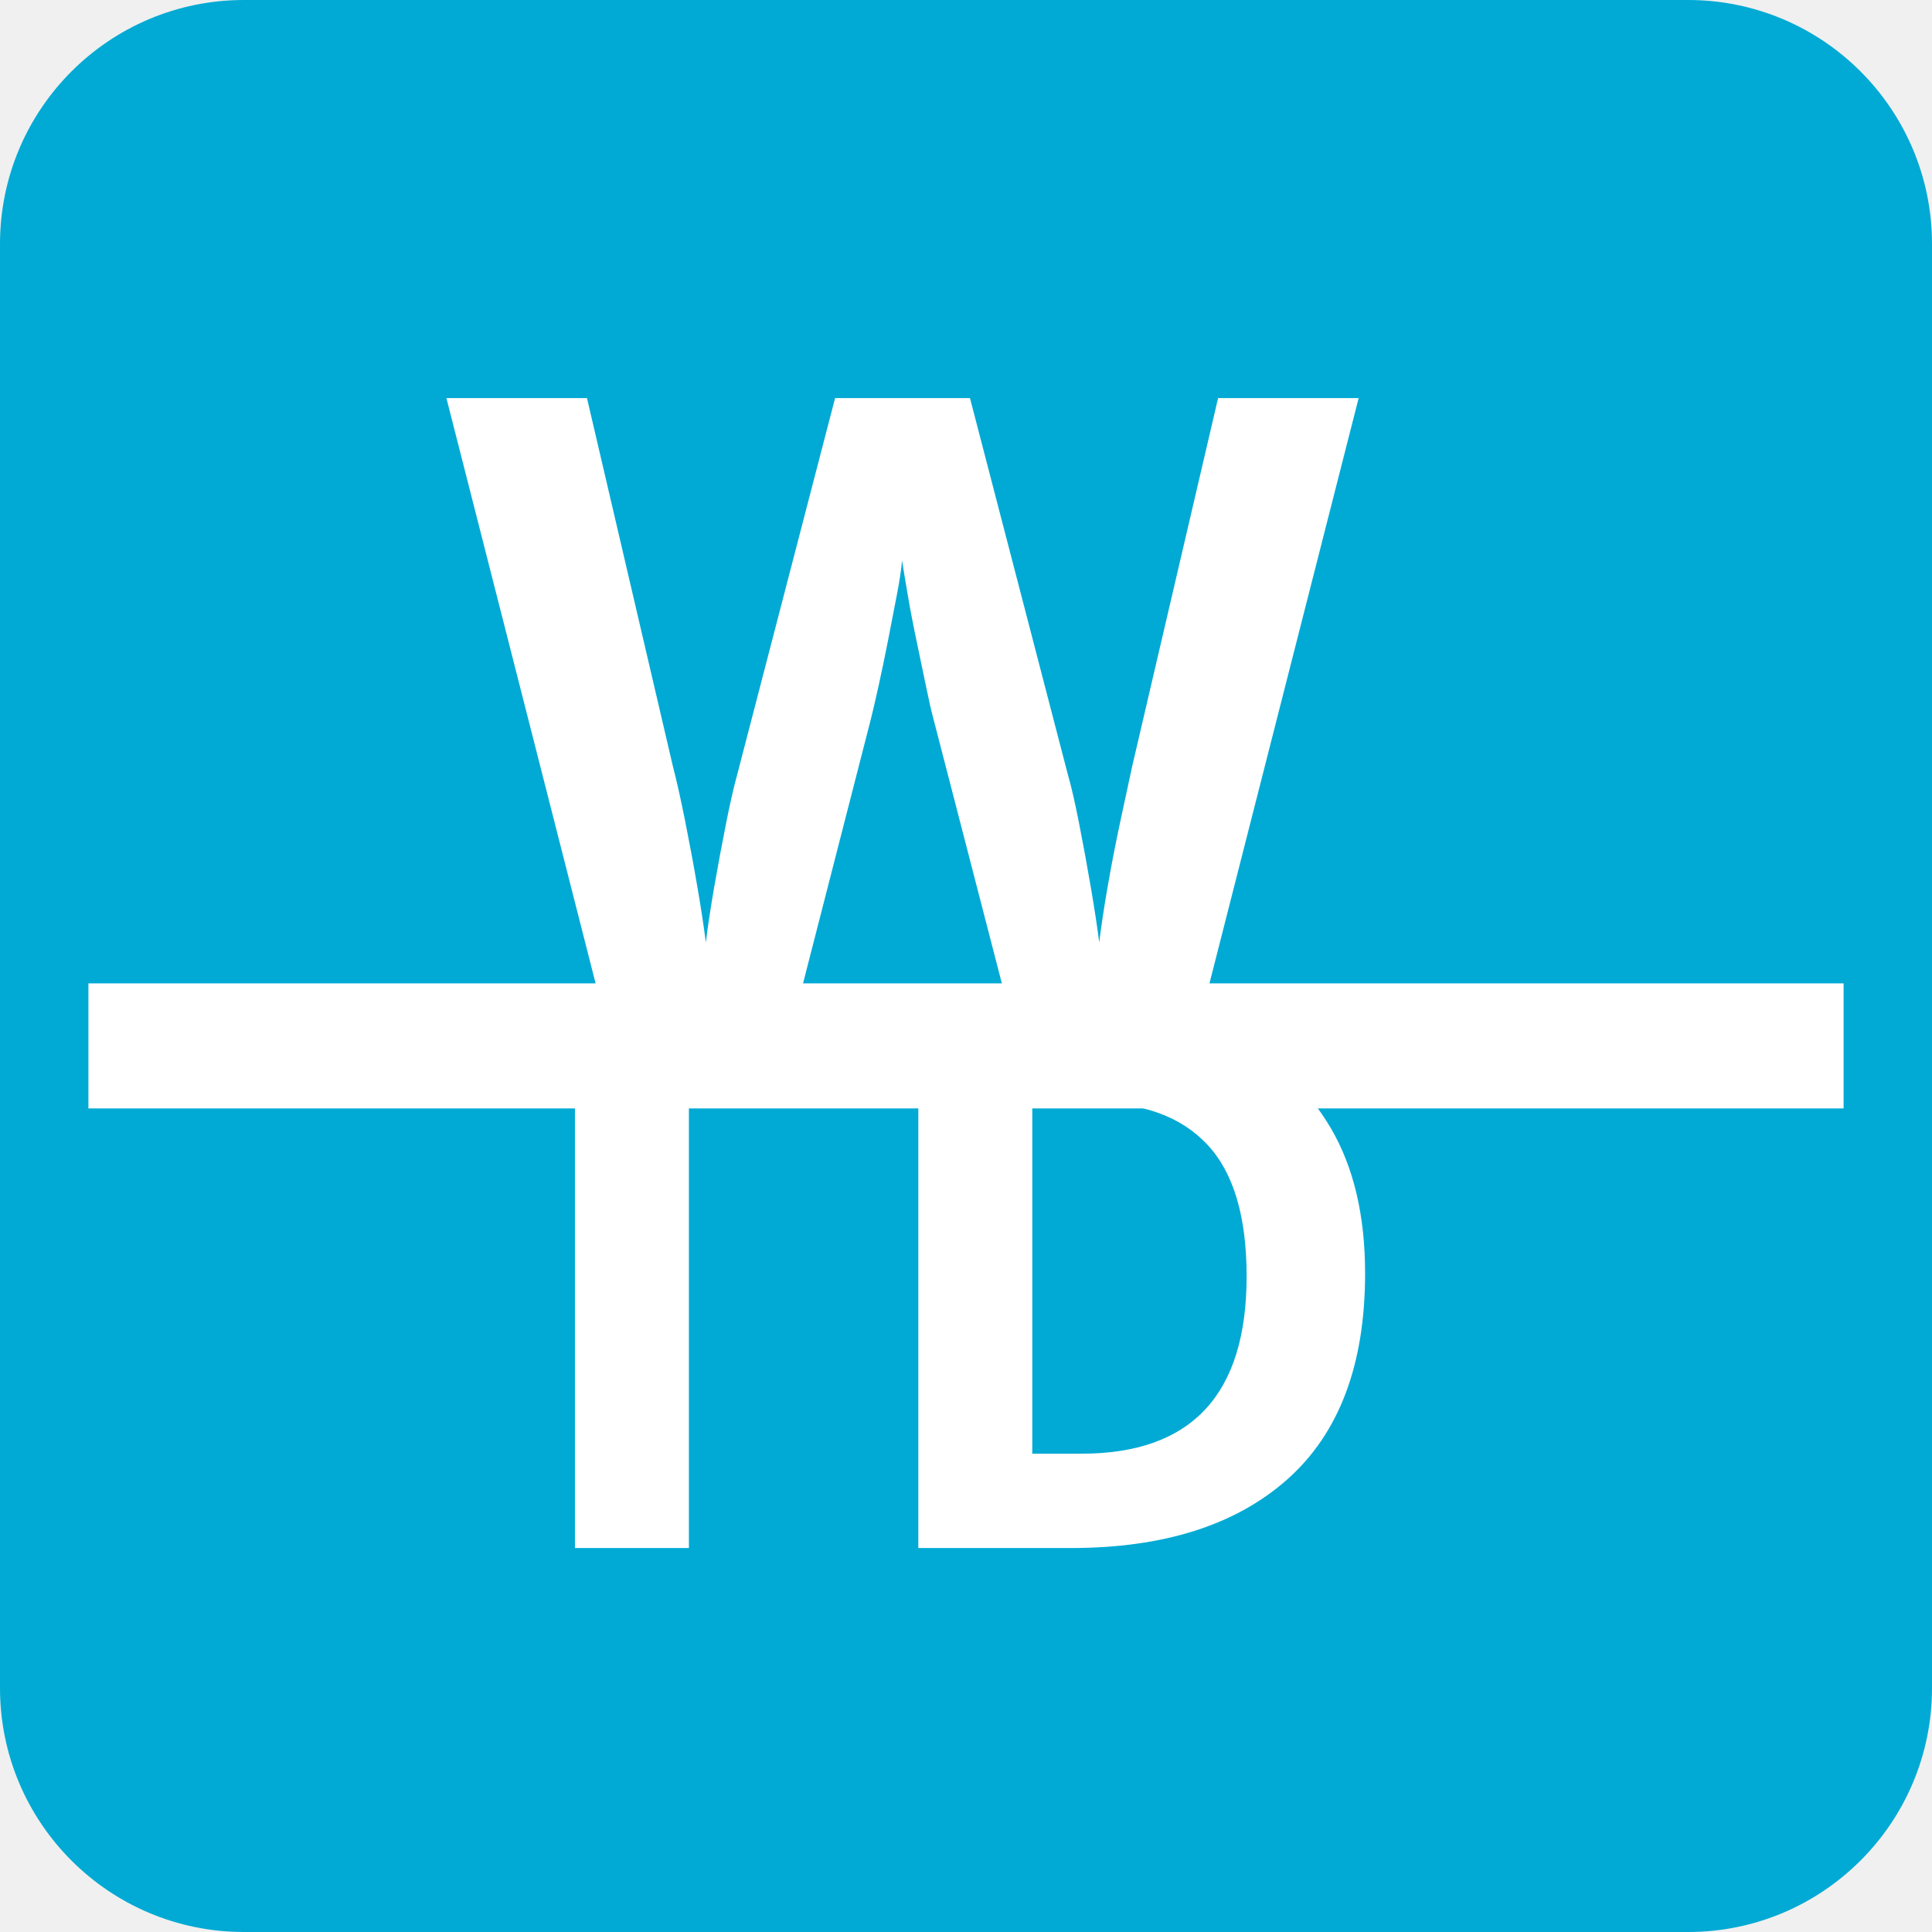
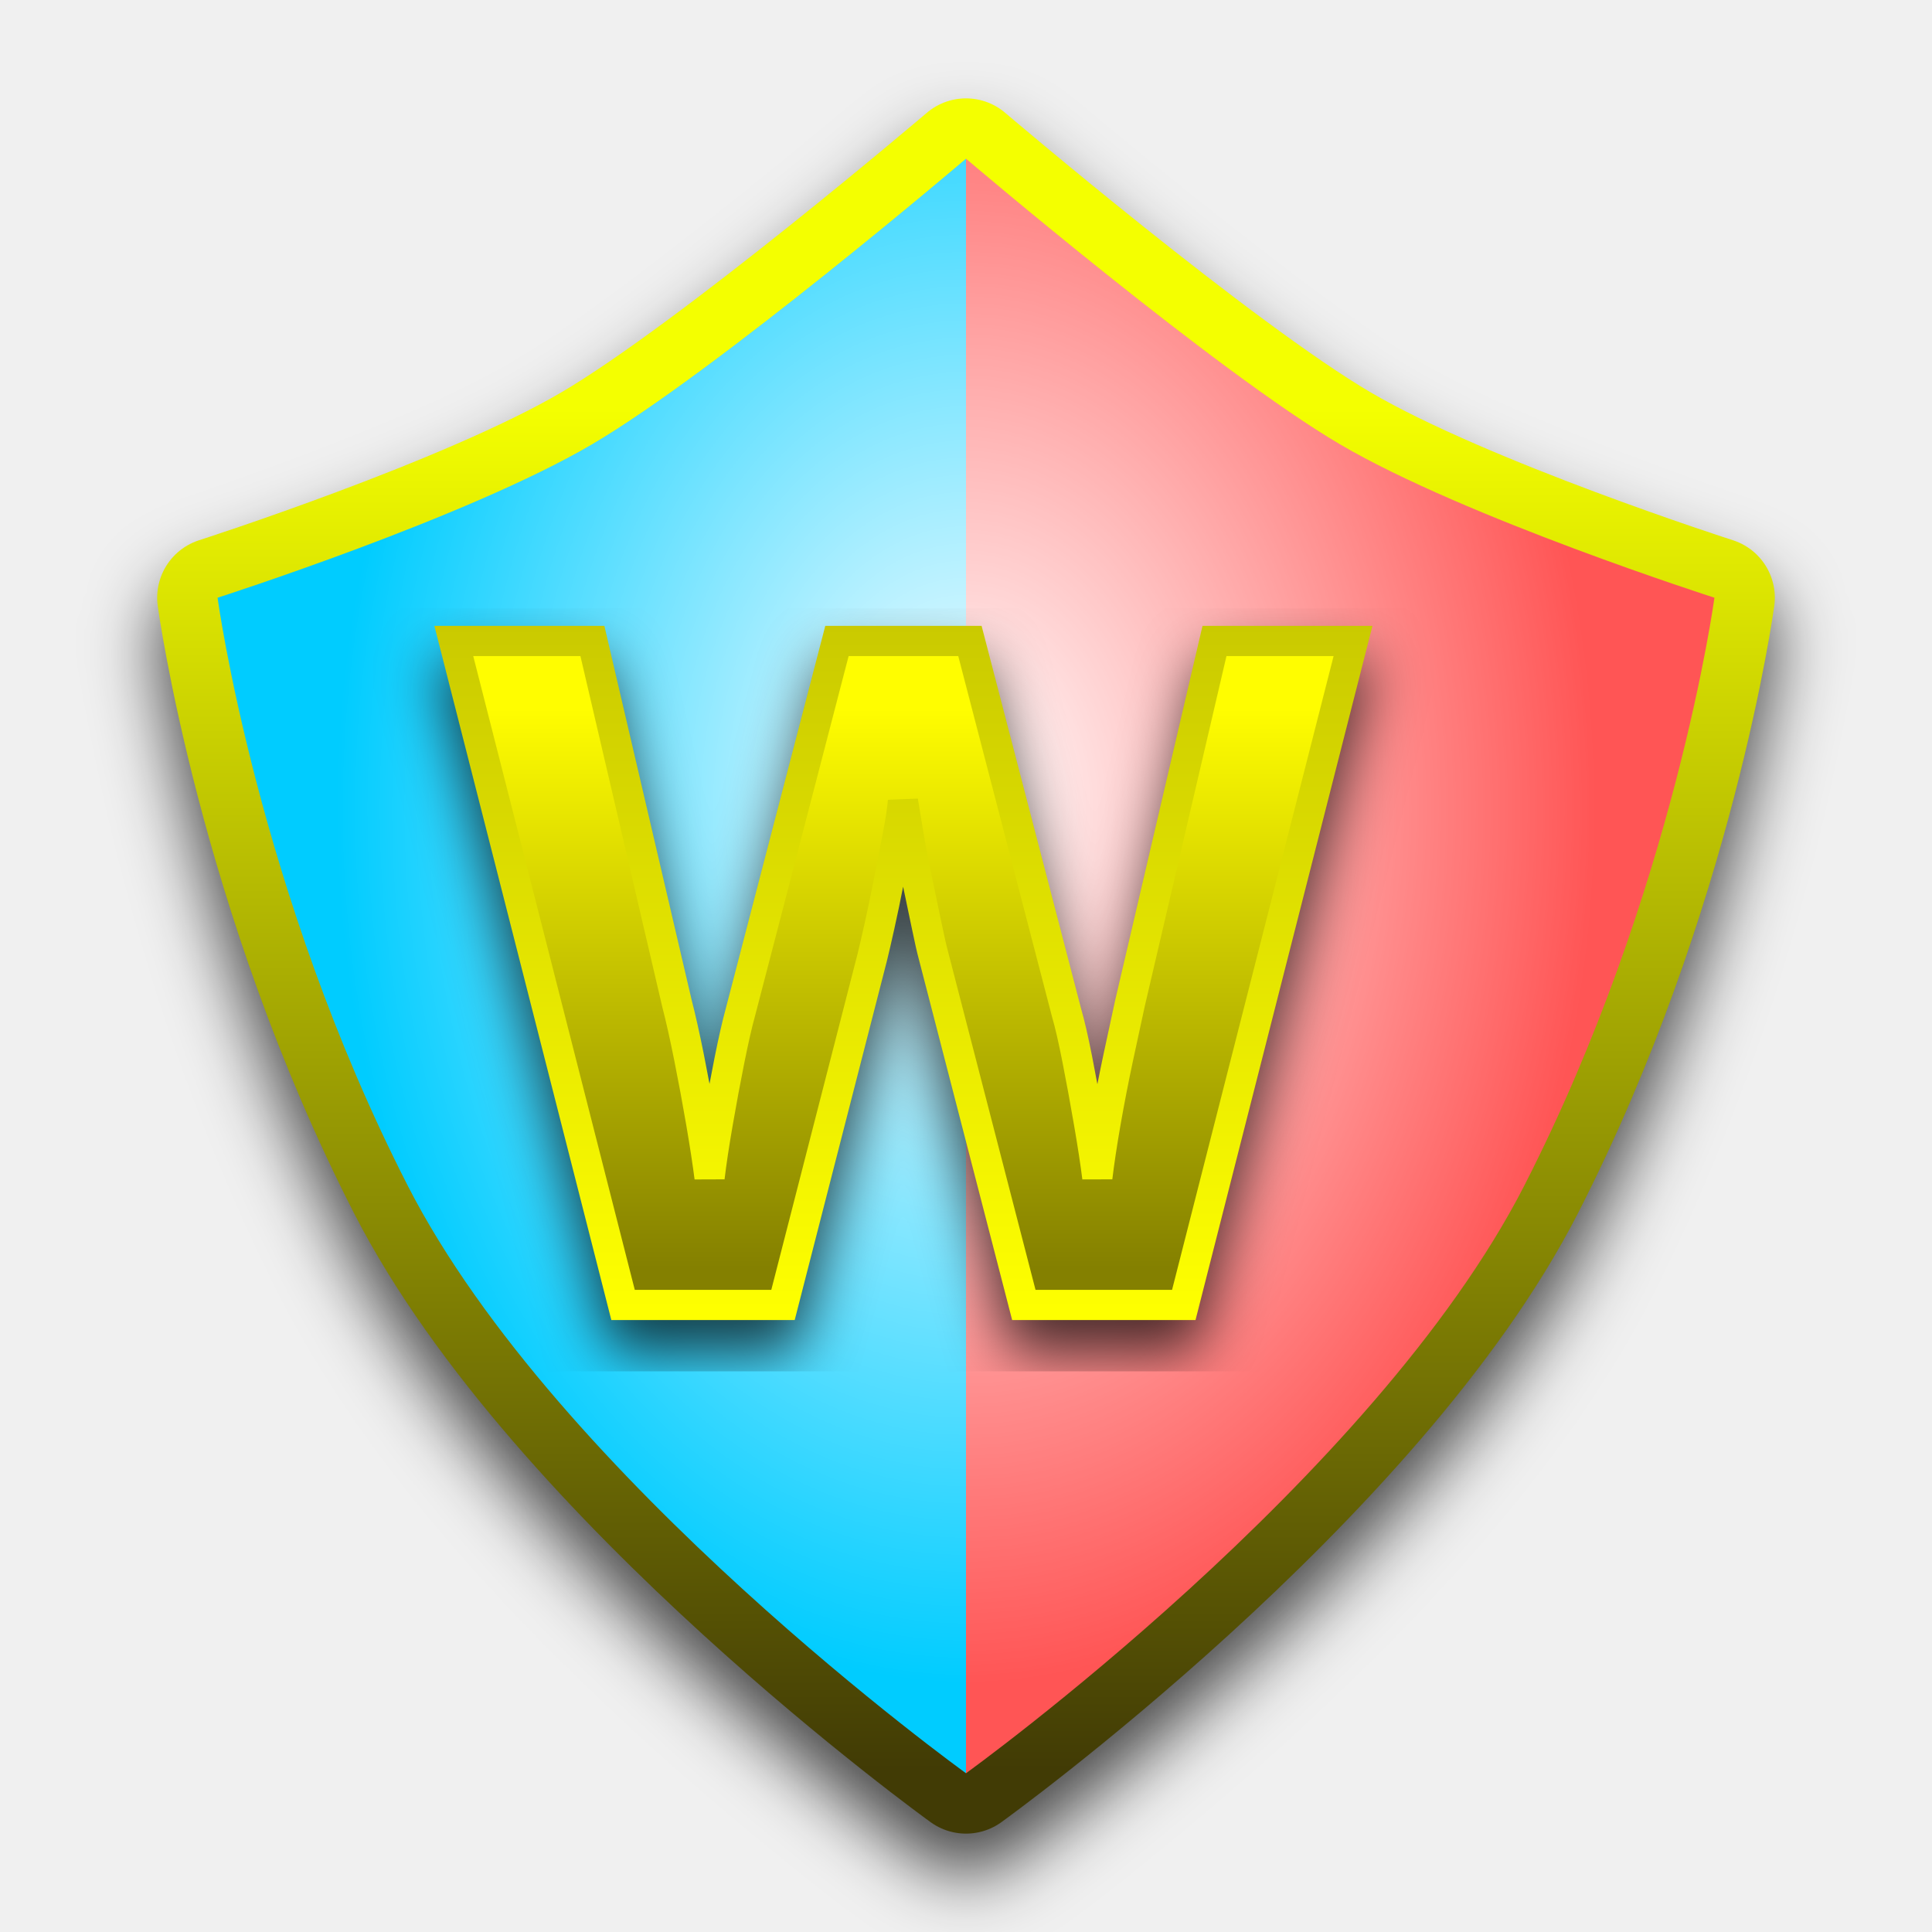
- <svg xmlns="http://www.w3.org/2000/svg" width="640" height="640" viewBox="0 0 640 640" id="svg2" version="1.1">
-   <defs id="defs4" />
-   <g id="layer1" transform="translate(0,-412.3622)">
+ <svg xmlns="http://www.w3.org/2000/svg" xmlns:xlink="http://www.w3.org/1999/xlink" width="640" height="640" viewBox="0 0 640 640" id="svg2" version="1.1">
+   <defs id="defs4">
+     <linearGradient id="linearGradient5451">
+       <stop style="stop-color:#feff00;stop-opacity:1;" offset="0" id="stop5453" />
+       <stop style="stop-color:#c9c900;stop-opacity:1" offset="1" id="stop5455" />
+     </linearGradient>
+     <linearGradient id="linearGradient5239">
+       <stop style="stop-color:#848000;stop-opacity:1" offset="0" id="stop5241" />
+       <stop style="stop-color:#fffd00;stop-opacity:1" offset="1" id="stop5243" />
+     </linearGradient>
+     <linearGradient id="linearGradient4953">
+       <stop style="stop-color:#413b05;stop-opacity:1" offset="0" id="stop4955" />
+       <stop style="stop-color:#f4ff00;stop-opacity:1" offset="1" id="stop4957" />
+     </linearGradient>
+     <linearGradient id="linearGradient4939">
+       <stop style="stop-color:#ffffff;stop-opacity:1" offset="0" id="stop4941" />
+       <stop style="stop-color:#ffffff;stop-opacity:0;" offset="1" id="stop4943" />
+     </linearGradient>
+     <clipPath clipPathUnits="userSpaceOnUse" id="clipPath4929">
+       <path style="fill:none;fill-rule:evenodd;stroke:#000000;stroke-width:30;stroke-linecap:round;stroke-linejoin:round;stroke-miterlimit:4;stroke-dasharray:none;stroke-opacity:1" d="m 503.447,205.634 c 0,0 -67.745,-21.733 -101.618,-41.599 -33.873,-19.866 -101.618,-77.599 -101.618,-77.599 0,0 -67.745,57.733 -101.618,77.599 -33.873,19.866 -101.618,41.599 -101.618,41.599 0,0 10.809,79.802 51.618,159.604 40.809,79.802 151.618,159.604 151.618,159.604 0,0 110.809,-79.802 151.618,-159.604 40.809,-79.802 51.618,-159.604 51.618,-159.604 z" id="path4931" />
+     </clipPath>
+     <clipPath clipPathUnits="userSpaceOnUse" id="clipPath4933">
+       <path style="fill:none;fill-rule:evenodd;stroke:#000000;stroke-width:30;stroke-linecap:round;stroke-linejoin:round;stroke-miterlimit:4;stroke-dasharray:none;stroke-opacity:1" d="m 503.447,205.634 c 0,0 -67.745,-21.733 -101.618,-41.599 -33.873,-19.866 -101.618,-77.599 -101.618,-77.599 0,0 -67.745,57.733 -101.618,77.599 -33.873,19.866 -101.618,41.599 -101.618,41.599 0,0 10.809,79.802 51.618,159.604 40.809,79.802 151.618,159.604 151.618,159.604 0,0 110.809,-79.802 151.618,-159.604 40.809,-79.802 51.618,-159.604 51.618,-159.604 z" id="path4935" />
+     </clipPath>
+     <radialGradient xlink:href="#linearGradient4939" id="radialGradient4945" cx="300.211" cy="205.432" fx="300.211" fy="205.432" r="253.744" gradientTransform="matrix(0.673559,0,0,0.9355329,98.00116,70.84593)" gradientUnits="userSpaceOnUse" />
+     <clipPath clipPathUnits="userSpaceOnUse" id="clipPath4949">
+       <path style="fill:none;fill-rule:evenodd;stroke:#000000;stroke-width:30;stroke-linecap:round;stroke-linejoin:round;stroke-miterlimit:4;stroke-dasharray:none;stroke-opacity:1" d="m 503.447,205.634 c 0,0 -67.745,-21.733 -101.618,-41.599 -33.873,-19.866 -101.618,-77.599 -101.618,-77.599 0,0 -67.745,57.733 -101.618,77.599 -33.873,19.866 -101.618,41.599 -101.618,41.599 0,0 10.809,79.802 51.618,159.604 40.809,79.802 151.618,159.604 151.618,159.604 0,0 110.809,-79.802 151.618,-159.604 40.809,-79.802 51.618,-159.604 51.618,-159.604 z" id="path4951" />
+     </clipPath>
+     <linearGradient xlink:href="#linearGradient4953" id="linearGradient4959" x1="300.211" y1="523.876" x2="300.211" y2="154.155" gradientUnits="userSpaceOnUse" />
+     <filter style="color-interpolation-filters:sRGB;" id="filter5081">
+       <feFlood flood-opacity="0.498" flood-color="rgb(0,0,0)" result="flood" id="feFlood5083" />
+       <feComposite in="flood" in2="SourceGraphic" operator="in" result="composite1" id="feComposite5085" />
+       <feGaussianBlur in="composite1" stdDeviation="4" result="blur" id="feGaussianBlur5087" />
+       <feOffset dx="4.52416e-15" dy="20" result="offset" id="feOffset5089" />
+       <feComposite in="SourceGraphic" in2="offset" operator="over" result="composite2" id="feComposite5091" />
+     </filter>
+     <filter style="color-interpolation-filters:sRGB;" id="filter5227">
+       <feFlood flood-opacity="0.714" flood-color="rgb(0,0,0)" result="flood" id="feFlood5229" />
+       <feComposite in="flood" in2="SourceGraphic" operator="in" result="composite1" id="feComposite5231" />
+       <feGaussianBlur in="composite1" stdDeviation="13.83" result="blur" id="feGaussianBlur5233" />
+       <feOffset dx="4.52416e-15" dy="20" result="offset" id="feOffset5235" />
+       <feComposite in="SourceGraphic" in2="offset" operator="over" result="composite2" id="feComposite5237" />
+     </filter>
+     <linearGradient xlink:href="#linearGradient5239" id="linearGradient5245" x1="317.141" y1="420" x2="317.141" y2="234.744" gradientUnits="userSpaceOnUse" />
+     <filter style="color-interpolation-filters:sRGB;" id="filter5259">
+       <feFlood flood-opacity="0.714" flood-color="rgb(0,0,0)" result="flood" id="feFlood5261" />
+       <feComposite in="flood" in2="SourceGraphic" operator="in" result="composite1" id="feComposite5263" />
+       <feGaussianBlur in="composite1" stdDeviation="13.8" result="blur" id="feGaussianBlur5265" />
+       <feOffset dx="4.52416e-15" dy="20" result="offset" id="feOffset5267" />
+       <feComposite in="SourceGraphic" in2="offset" operator="over" result="composite2" id="feComposite5269" />
+     </filter>
+     <filter style="color-interpolation-filters:sRGB;" id="filter5391">
+       <feFlood flood-opacity="0.714" flood-color="rgb(0,0,0)" result="flood" id="feFlood5393" />
+       <feComposite in="flood" in2="SourceGraphic" operator="in" result="composite1" id="feComposite5395" />
+       <feGaussianBlur in="composite1" stdDeviation="11.2" result="blur" id="feGaussianBlur5397" />
+       <feOffset dx="4.52416e-15" dy="11.17" result="offset" id="feOffset5399" />
+       <feComposite in="SourceGraphic" in2="offset" operator="over" result="composite2" id="feComposite5401" />
+     </filter>
+     <filter style="color-interpolation-filters:sRGB;" id="filter5427">
+       <feFlood flood-opacity="0.714" flood-color="rgb(0,0,0)" result="flood" id="feFlood5429" />
+       <feComposite in="flood" in2="SourceGraphic" operator="in" result="composite1" id="feComposite5431" />
+       <feGaussianBlur in="composite1" stdDeviation="9.574" result="blur" id="feGaussianBlur5433" />
+       <feOffset dx="4.52416e-15" dy="11.2" result="offset" id="feOffset5435" />
+       <feComposite in="SourceGraphic" in2="offset" operator="over" result="composite2" id="feComposite5437" />
+     </filter>
+     <filter style="color-interpolation-filters:sRGB;" id="filter5439">
+       <feFlood flood-opacity="0.714" flood-color="rgb(0,0,0)" result="flood" id="feFlood5441" />
+       <feComposite in="flood" in2="SourceGraphic" operator="in" result="composite1" id="feComposite5443" />
+       <feGaussianBlur in="composite1" stdDeviation="9.6" result="blur" id="feGaussianBlur5445" />
+       <feOffset dx="4.52416e-15" dy="11.2" result="offset" id="feOffset5447" />
+       <feComposite in="SourceGraphic" in2="offset" operator="over" result="composite2" id="feComposite5449" />
+     </filter>
+     <linearGradient xlink:href="#linearGradient5451" id="linearGradient5457" x1="512.59" y1="434.286" x2="512.59" y2="202.857" gradientUnits="userSpaceOnUse" />
+   </defs>
+   <g id="layer1" transform="translate(0,-412.3622)" style="display:none">
    <rect style="opacity:1;fill:#00aad4;fill-opacity:1;stroke:none;stroke-width:10;stroke-linecap:round;stroke-linejoin:round;stroke-miterlimit:4;stroke-dasharray:none;stroke-opacity:1" id="rect4140" width="640" height="640" x="0" y="412.362" ry="80.812" />
    <g id="g4220" transform="translate(0,26.46592)">
      <text id="text4136" y="898.705" x="136.956" style="font-style:normal;font-weight:normal;font-size:40px;line-height:125%;font-family:sans-serif;letter-spacing:0px;word-spacing:0px;fill:#ffffff;fill-opacity:1;stroke:none;stroke-width:1px;stroke-linecap:butt;stroke-linejoin:miter;stroke-opacity:1" xml:space="preserve">
        <tspan id="tspan4206" style="font-style:normal;font-variant:normal;font-weight:bold;font-stretch:normal;font-size:250px;font-family:sans-serif;-inkscape-font-specification:'sans-serif Bold';fill:#ffffff" y="898.705" x="136.956">TD</tspan>
      </text>
      <text xml:space="preserve" style="font-style:normal;font-weight:normal;font-size:40px;line-height:125%;font-family:sans-serif;letter-spacing:0px;word-spacing:0px;fill:#ffffff;fill-opacity:1;stroke:none;stroke-width:1px;stroke-linecap:butt;stroke-linejoin:miter;stroke-opacity:1" x="147.881" y="740.901" id="text4208">
        <tspan x="147.881" y="740.901" style="font-style:normal;font-variant:normal;font-weight:bold;font-stretch:normal;font-size:312.5px;font-family:sans-serif;-inkscape-font-specification:'sans-serif Bold';fill:#ffffff" id="tspan4212">W</tspan>
      </text>
      <rect y="711.648" x="29.286" height="41.429" width="581.429" id="rect4218" style="opacity:1;fill:#ffffff;fill-opacity:1;fill-rule:nonzero;stroke:none;stroke-width:5;stroke-linecap:round;stroke-linejoin:round;stroke-miterlimit:4;stroke-dasharray:none;stroke-opacity:1" />
    </g>
  </g>
+   <g id="layer7">
+     <path id="path4902" d="m 503.447,205.634 c 0,0 -67.745,-21.733 -101.618,-41.599 -33.873,-19.866 -101.618,-77.599 -101.618,-77.599 0,0 -67.745,57.733 -101.618,77.599 -33.873,19.866 -101.618,41.599 -101.618,41.599 0,0 10.809,79.802 51.618,159.604 40.809,79.802 151.618,159.604 151.618,159.604 0,0 110.809,-79.802 151.618,-159.604 40.809,-79.802 51.618,-159.604 51.618,-159.604 z" style="fill:none;fill-rule:evenodd;stroke:url(#linearGradient4959);stroke-width:32.789;stroke-linecap:round;stroke-linejoin:round;stroke-miterlimit:4;stroke-dasharray:none;stroke-opacity:1;filter:url(#filter5439)" transform="matrix(1.219913,0,0,1.219913,-46.23119,-52.85358)" />
+     <path id="path4907" d="M 553.955,31.888 300.211,86.436 l 0,438.406 253.744,62.629 z" style="opacity:1;fill:#ff5555;fill-opacity:1;fill-rule:nonzero;stroke:none;stroke-width:40;stroke-linecap:round;stroke-linejoin:round;stroke-miterlimit:4;stroke-dasharray:none;stroke-dashoffset:0;stroke-opacity:1" clip-path="url(#clipPath4933)" transform="matrix(1.219913,0,0,1.219913,-46.23119,-52.85358)" />
+     <path style="opacity:1;fill:#00ccff;fill-opacity:1;fill-rule:nonzero;stroke:none;stroke-width:40;stroke-linecap:round;stroke-linejoin:round;stroke-miterlimit:4;stroke-dasharray:none;stroke-dashoffset:0;stroke-opacity:1" d="m 46.467,31.888 253.744,54.548 0,438.406 -253.744,62.629 z" id="rect4904" clip-path="url(#clipPath4929)" transform="matrix(1.219913,0,0,1.219913,-46.23119,-52.85358)" />
+     <rect style="opacity:1;fill:url(#radialGradient4945);fill-opacity:1;fill-rule:nonzero;stroke:none;stroke-width:30;stroke-linecap:round;stroke-linejoin:round;stroke-miterlimit:4;stroke-dasharray:none;stroke-dashoffset:0;stroke-opacity:1" id="rect4937" width="507.488" height="555.584" x="46.467" y="31.888" clip-path="url(#clipPath4949)" transform="matrix(1.219913,0,0,1.219913,-46.23119,-52.85358)" />
+     <text xml:space="preserve" style="font-style:normal;font-weight:normal;font-size:24.644px;line-height:125%;font-family:sans-serif;letter-spacing:0px;word-spacing:0px;fill:url(#linearGradient5245);fill-opacity:1;stroke:url(#linearGradient5457);stroke-width:10;stroke-linecap:butt;stroke-linejoin:miter;stroke-opacity:1;filter:url(#filter5427);stroke-miterlimit:4;stroke-dasharray:none" x="150.333" y="432.284" id="text5103">
+       <tspan id="tspan5105" x="150.333" y="432.284" style="font-style:normal;font-variant:normal;font-weight:bold;font-stretch:normal;font-size:308.048px;font-family:sans-serif;-inkscape-font-specification:'sans-serif Bold';fill:url(#linearGradient5245);fill-opacity:1;stroke:url(#linearGradient5457);stroke-opacity:1;stroke-width:10;stroke-miterlimit:4;stroke-dasharray:none">W</tspan>
+     </text>
+   </g>
</svg>
